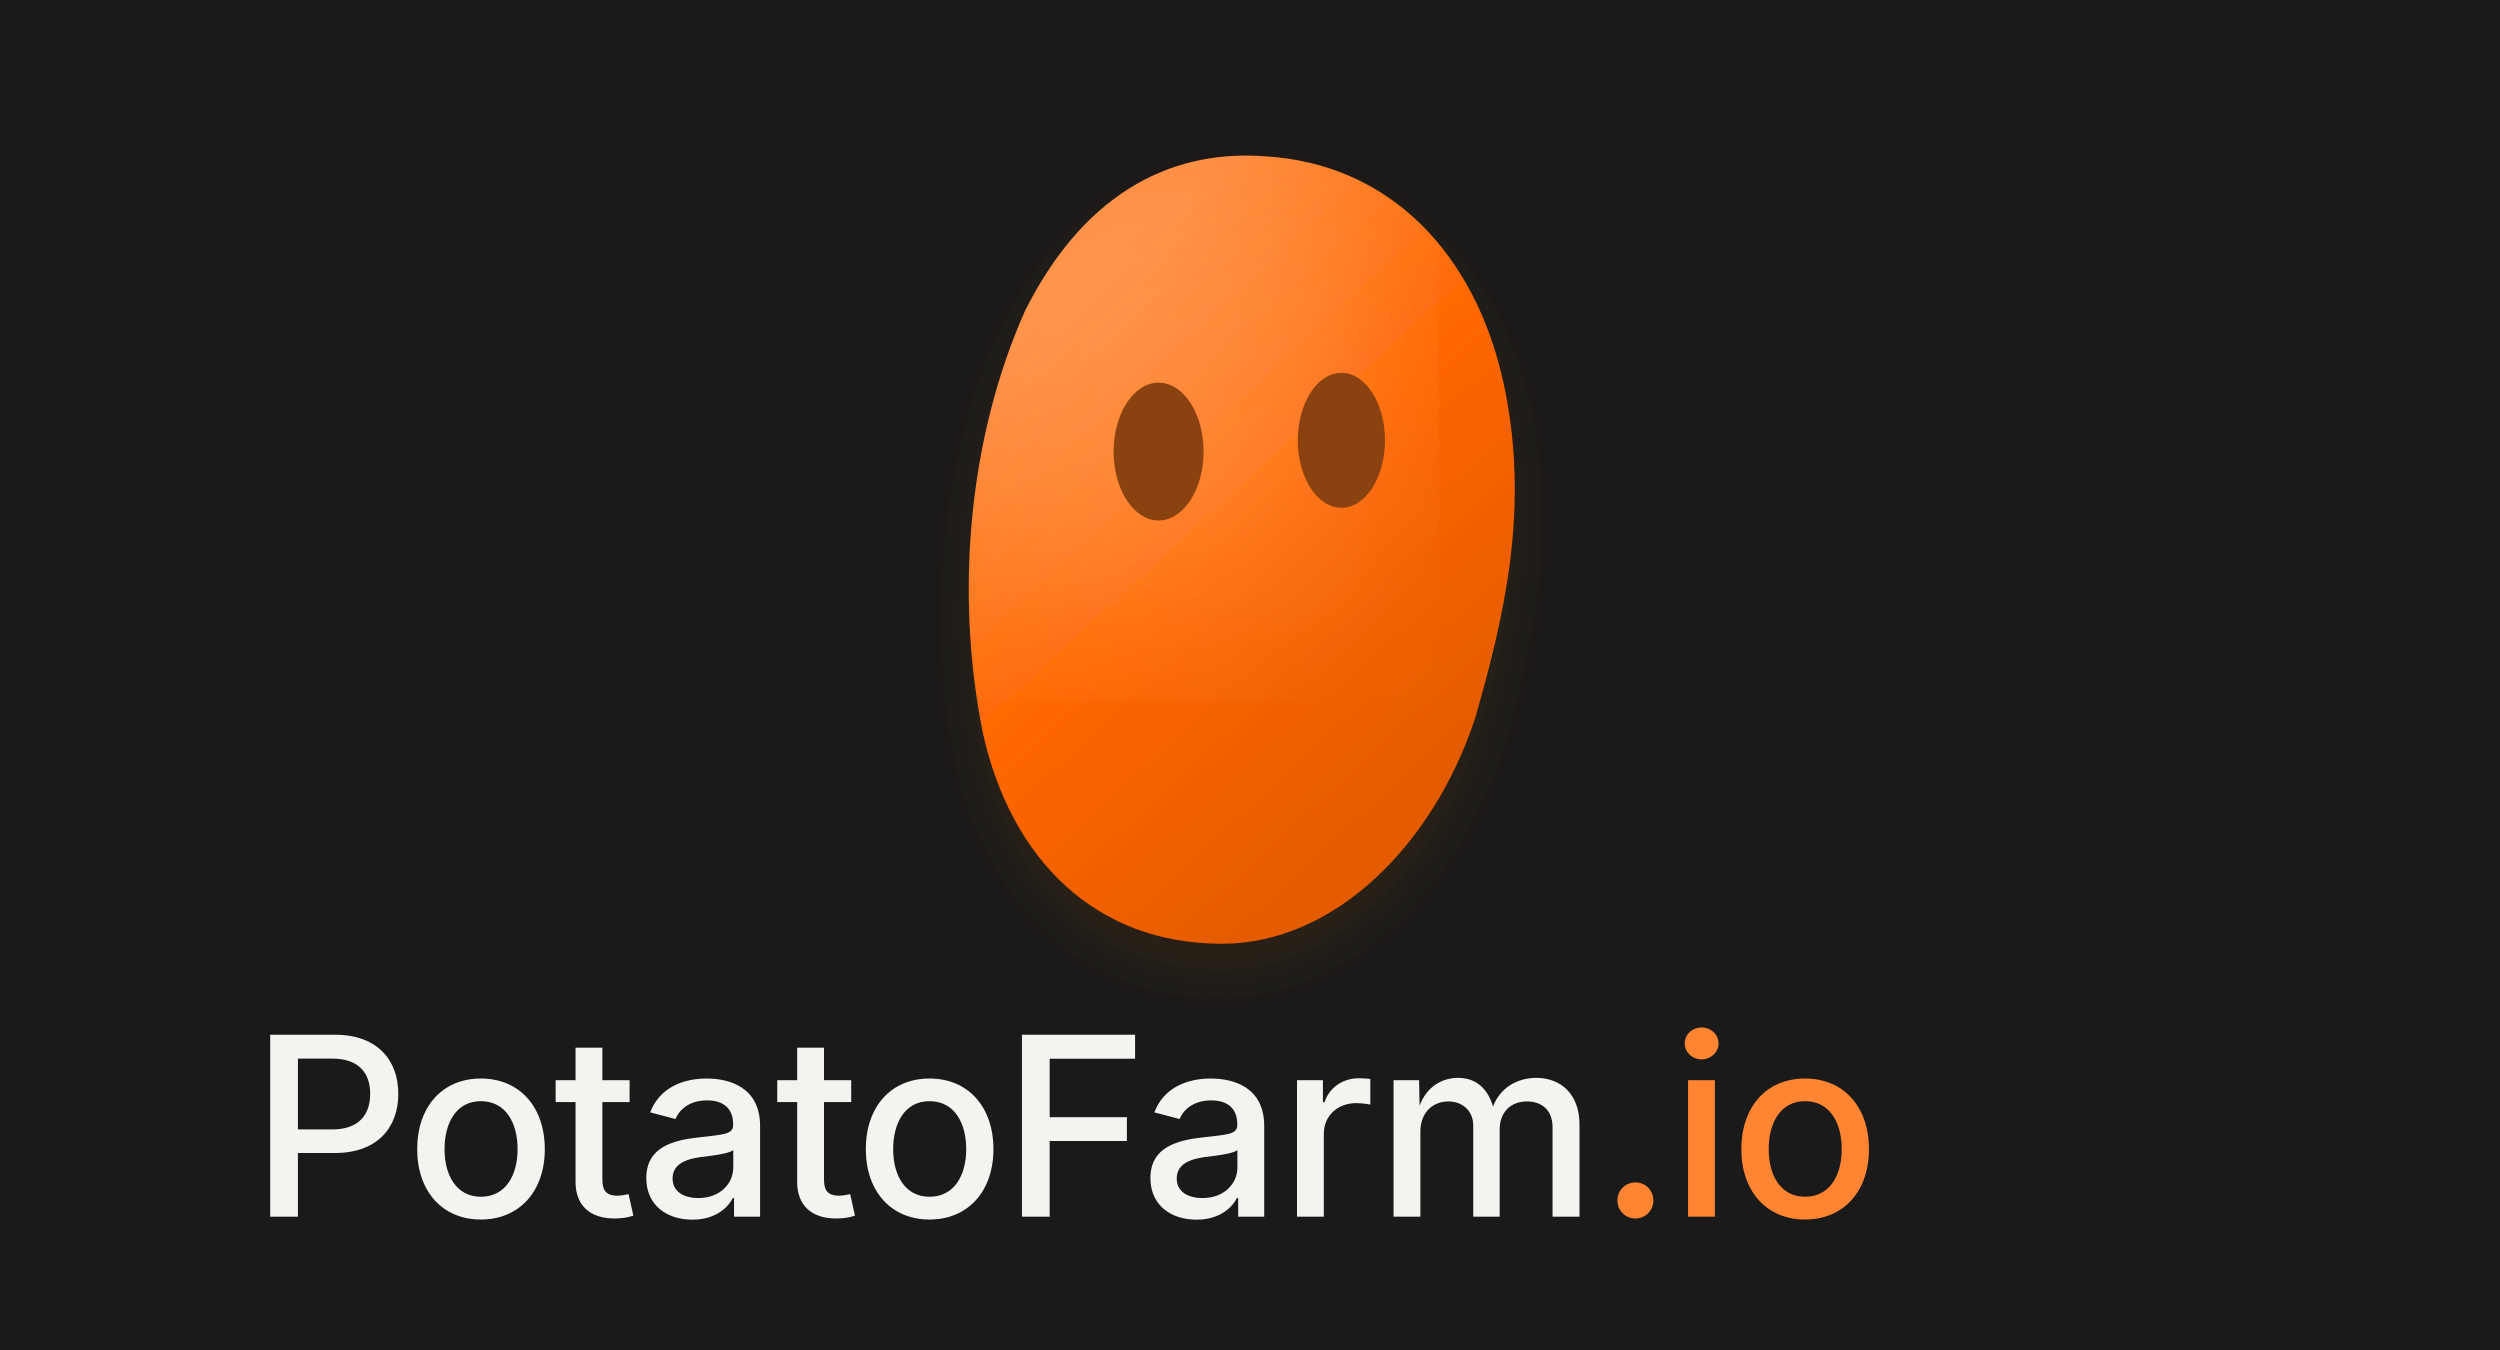
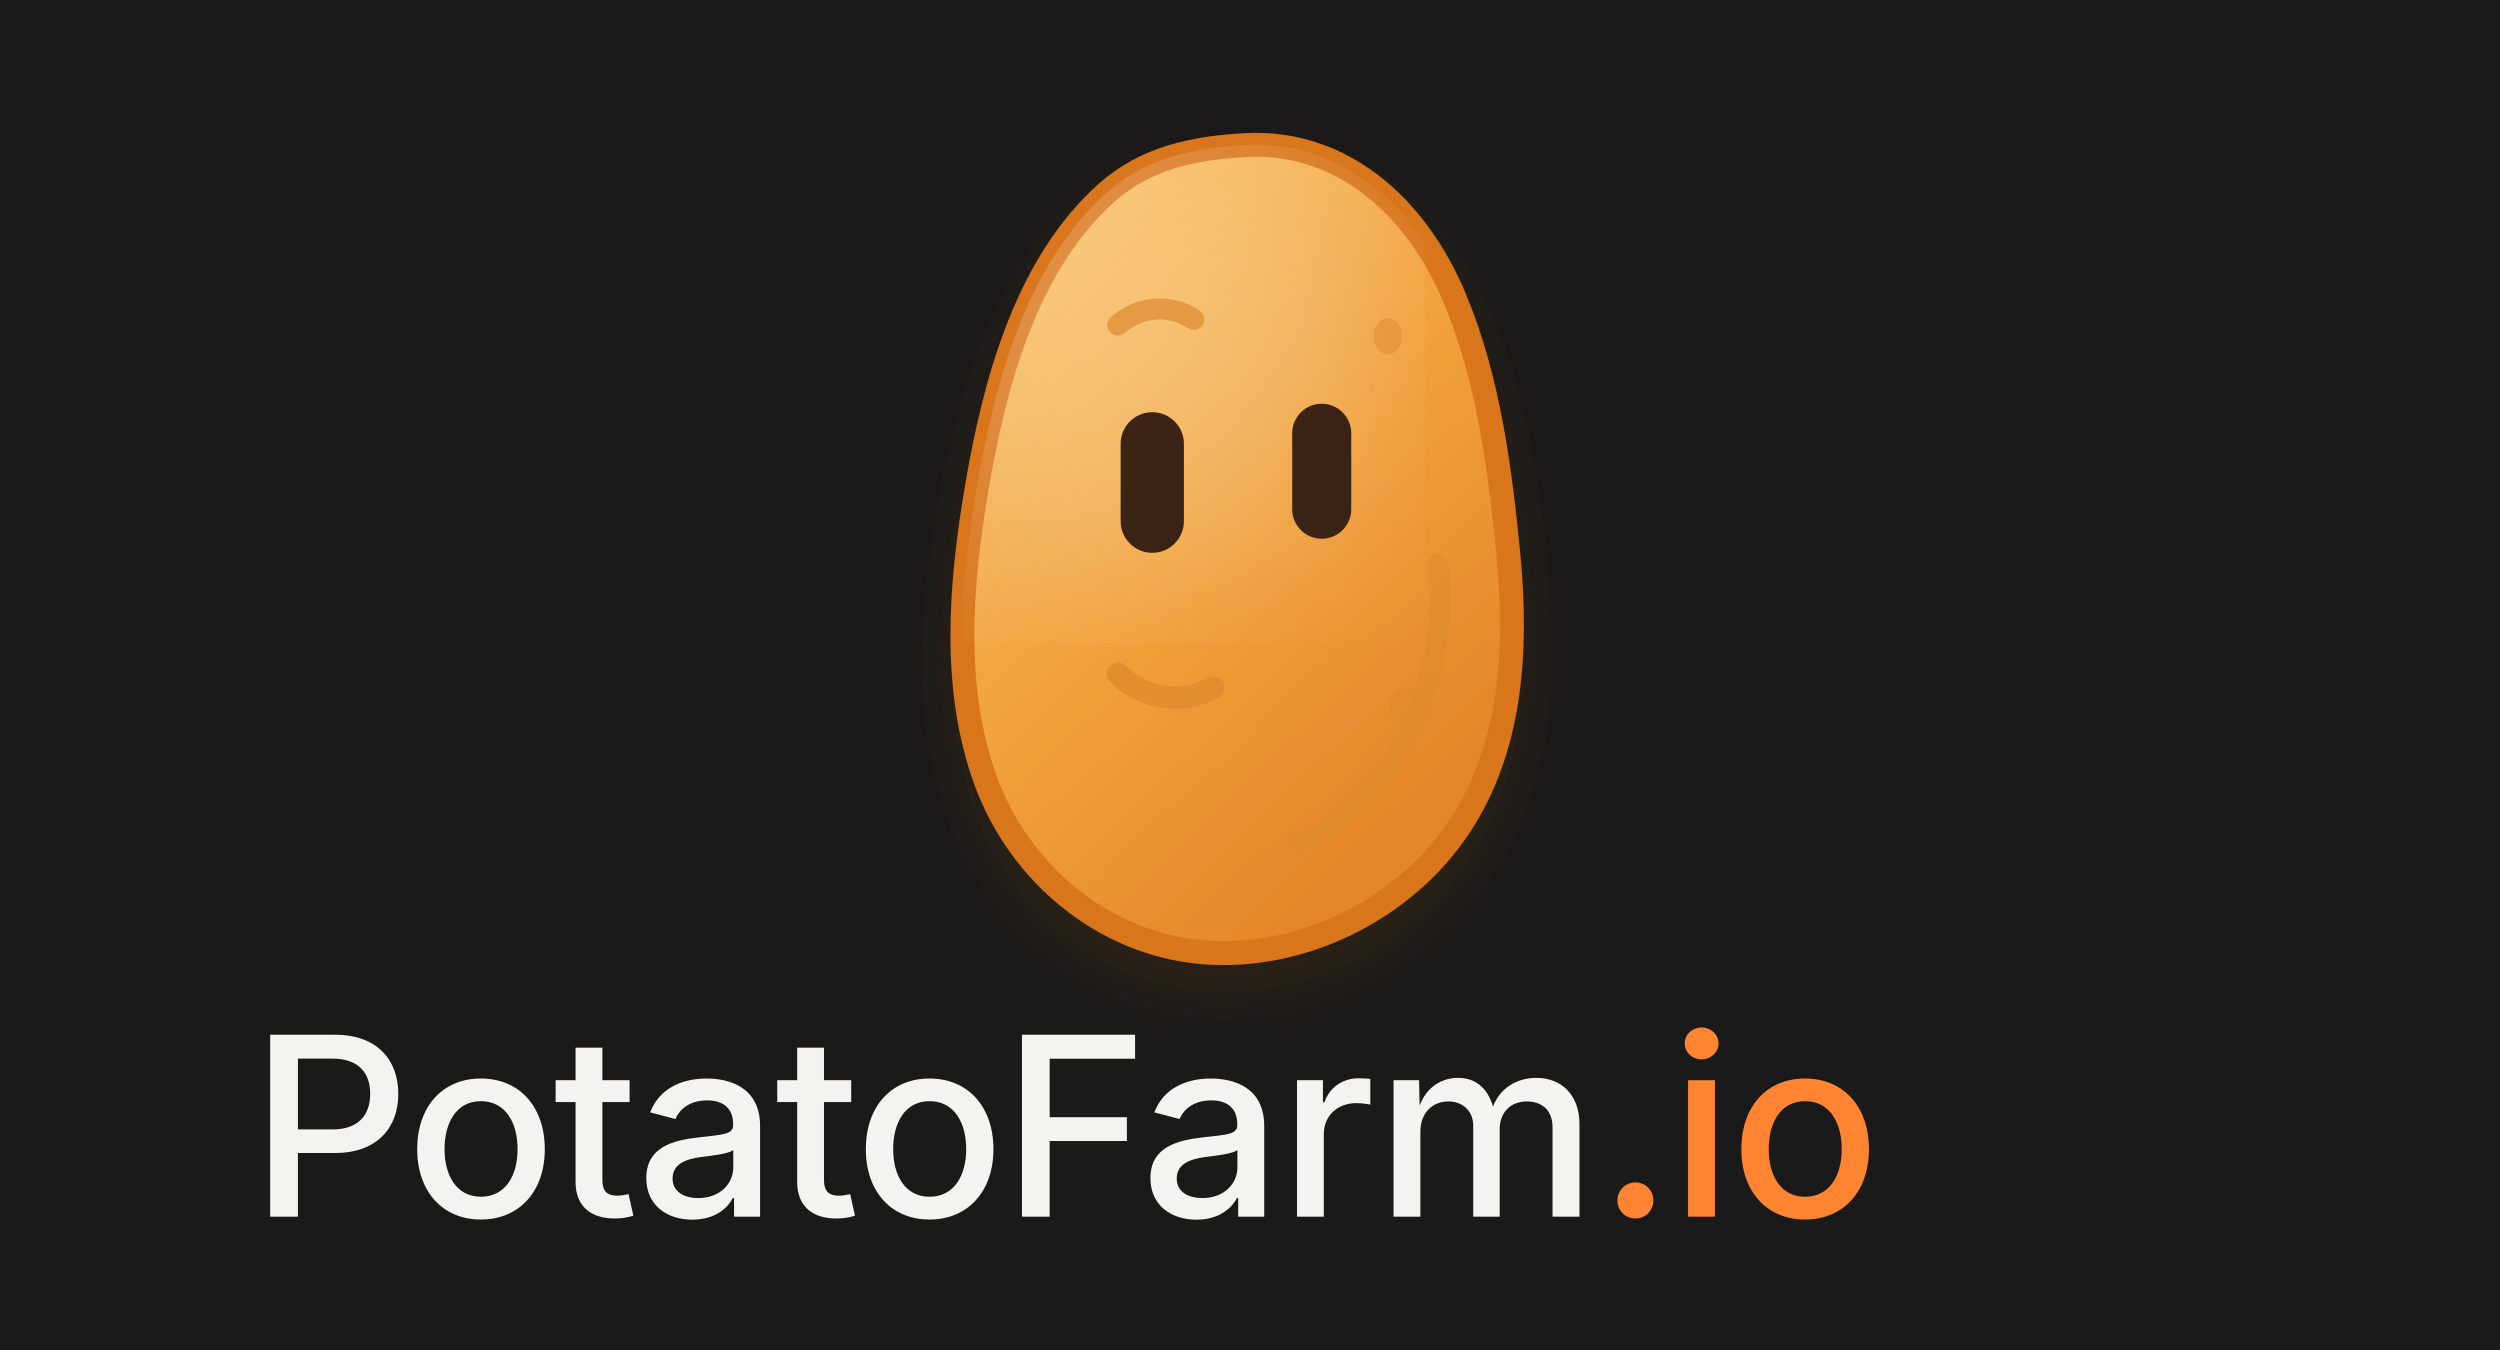
<svg xmlns="http://www.w3.org/2000/svg" viewBox="0 0 300 162" width="300" height="162">
  <rect width="300" height="162" fill="#1A1A1A" />
  <g transform="translate(96.0,12) scale(1.6875)">
    <defs>
-       <linearGradient id="shs3" x1="24%" y1="14%" x2="70%" y2="86%">
-         <stop offset="0" stop-color="#FF8533" />
-         <stop offset="0.5" stop-color="#FF6600" />
-         <stop offset="1" stop-color="#E55C00" />
+       <linearGradient id="shs3" x1="22%" y1="10%" x2="74%" y2="90%">
+         <stop offset="0" stop-color="#F8BA5E" />
+         <stop offset="0.5" stop-color="#F0A03A" />
+         <stop offset="1" stop-color="#E5842A" />
      </linearGradient>
      <filter id="bls3">
        <feGaussianBlur stdDeviation="7" />
      </filter>
      <filter id="dps3" x="-35%" y="-35%" width="180%" height="180%">
        <feDropShadow dx="0" dy="2" stdDeviation="2.2" flood-color="#8A4310" flood-opacity="0.18" />
      </filter>
      <clipPath id="cps3">
-         <path d="M33,4 C42,4.5 48,11 50,20 C52,29 50,37 48,44 C45,53 38,60 30,60 C21,60 15,54 13,45 C11,35 12,24 16,15 C20,7 26,3.5 33,4 Z" />
+         <path d="M31.8,3.2 C38.4,2.9 43.8,7.4 46.6,14.2 C49.0,20.0 49.8,26.4 50.4,32.6 C51.0,39.2 50.6,46.2 46.8,51.8 C42.9,57.6 35.6,61.2 28.6,60.6 C21.6,60.0 15.6,55.0 13.2,48.4 C10.8,41.8 11.4,34.4 12.6,27.4 C13.9,19.8 16.2,11.6 21.8,6.6 C24.6,4.1 28.0,3.4 31.8,3.2 Z" />
      </clipPath>
    </defs>
-     <path d="M33,4 C42,4.5 48,11 50,20 C52,29 50,37 48,44 C45,53 38,60 30,60 C21,60 15,54 13,45 C11,35 12,24 16,15 C20,7 26,3.5 33,4 Z" fill="url(#shs3)" filter="url(#dps3)" />
+     <path d="M31.8,3.2 C38.4,2.9 43.8,7.4 46.6,14.2 C49.0,20.0 49.8,26.4 50.4,32.6 C51.0,39.2 50.6,46.2 46.8,51.8 C42.9,57.6 35.6,61.2 28.6,60.6 C21.6,60.0 15.6,55.0 13.2,48.4 C10.8,41.8 11.4,34.4 12.6,27.4 C13.9,19.8 16.2,11.6 21.8,6.6 C24.6,4.1 28.0,3.4 31.8,3.2 Z" fill="url(#shs3)" stroke="#D9761C" stroke-width="1.7" stroke-linejoin="round" filter="url(#dps3)" />
    <g clip-path="url(#cps3)">
-       <ellipse cx="25" cy="20" rx="17" ry="19" fill="#FFFFFF" opacity="0.15" filter="url(#bls3)" />
+       <ellipse cx="24" cy="17" rx="17" ry="18" fill="#FFFFFF" opacity="0.20" filter="url(#bls3)" />
    </g>
-     <ellipse cx="25.5" cy="25" rx="3.2" ry="4.9" fill="#8A4310" />
-     <ellipse cx="38.5" cy="24.2" rx="3.1" ry="4.8" fill="#8A4310" />
+     <rect x="22.8" y="22.2" width="4.5" height="10.0" rx="2.25" fill="#3B2416" />
+     <rect x="35.0" y="21.6" width="4.2" height="9.6" rx="2.1" fill="#3B2416" />
+     <path d="M45.4,33.0 C46.2,41.4 42.6,49.4 35.4,52.8" fill="none" stroke="#DD8A2E" stroke-width="1.5" stroke-linecap="round" opacity="0.55" />
+     <path d="M22.6,40.8 C24.4,42.6 27.2,43.0 29.4,41.8" fill="none" stroke="#DD8A2E" stroke-width="1.6" stroke-linecap="round" opacity="0.8" />
+     <path d="M22.6,16.0 C24.2,14.6 26.4,14.5 28.0,15.6" fill="none" stroke="#DD8A2E" stroke-width="1.5" stroke-linecap="round" opacity="0.7" />
+     <ellipse cx="41.8" cy="16.8" rx="1.0" ry="1.3" fill="#DD8A2E" opacity="0.5" />
+     <ellipse cx="43.0" cy="43.2" rx="1.1" ry="1.4" fill="#DD8A2E" opacity="0.45" />
  </g>
  <text x="30" y="146" font-family="Inter,-apple-system,BlinkMacSystemFont,'Segoe UI',Roboto,sans-serif" font-size="30" font-weight="500" letter-spacing="-0.4" fill="#F4F3F0">PotatoFarm<tspan fill="#FF8533">.io</tspan>
  </text>
</svg>
